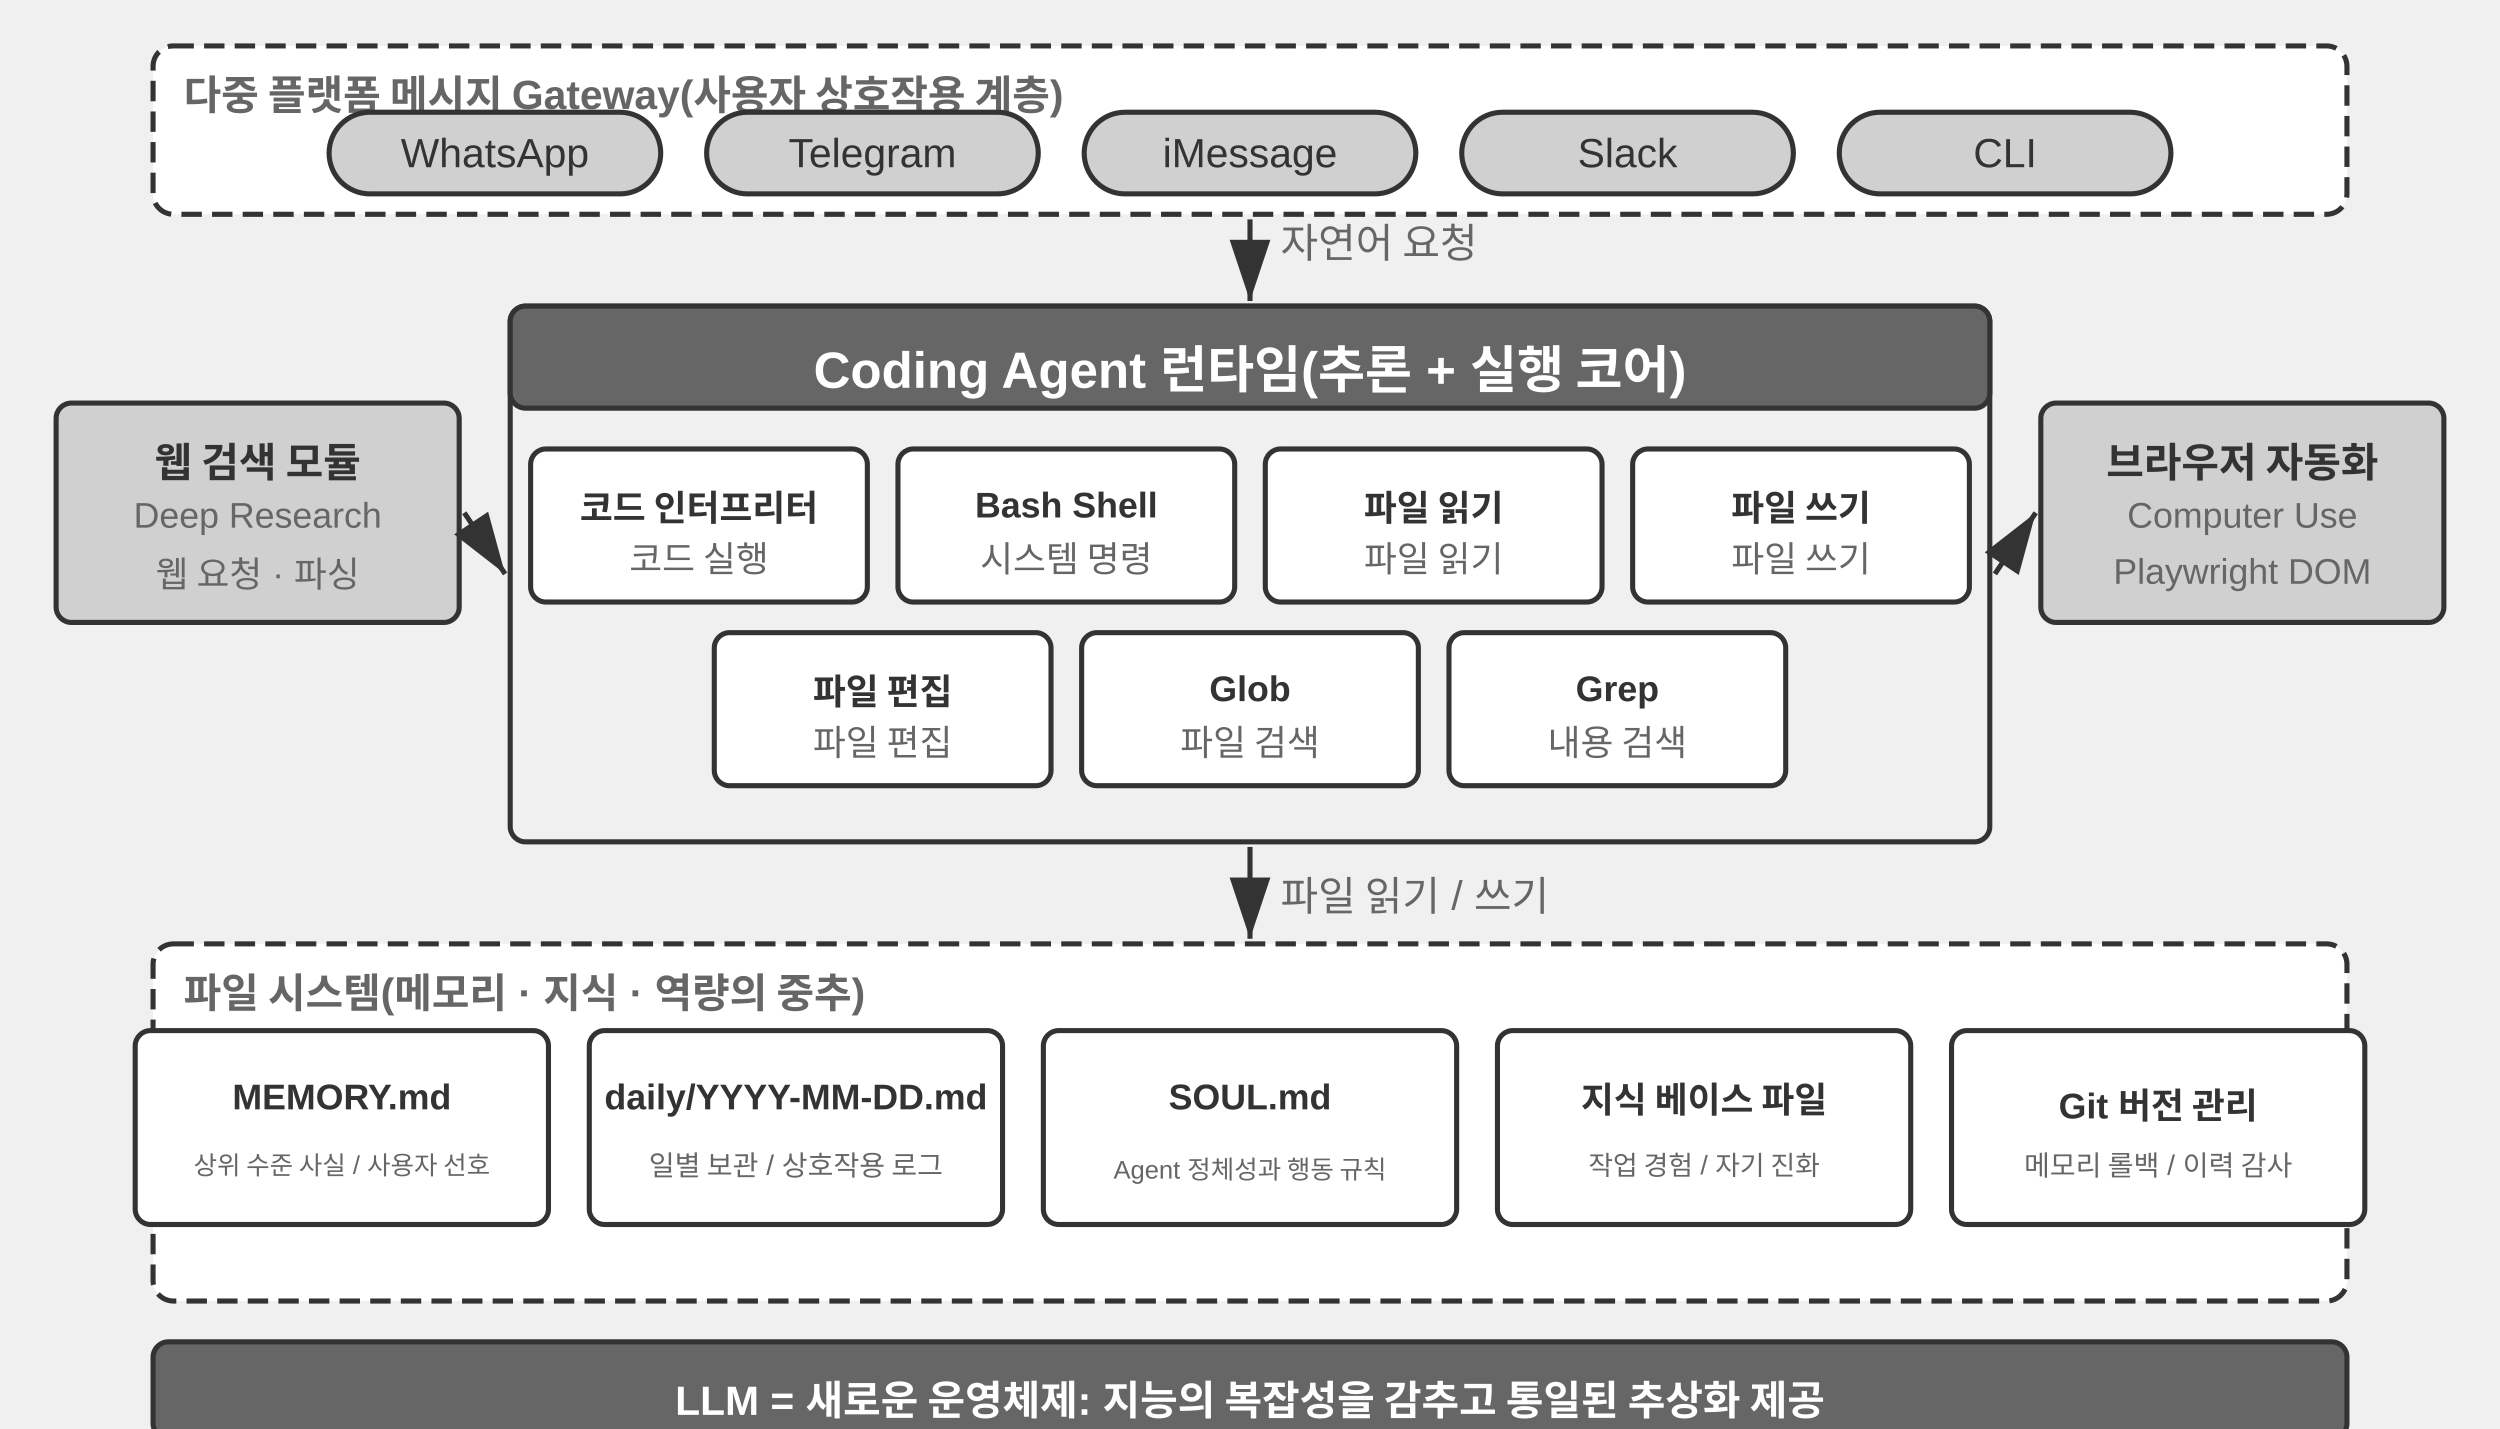
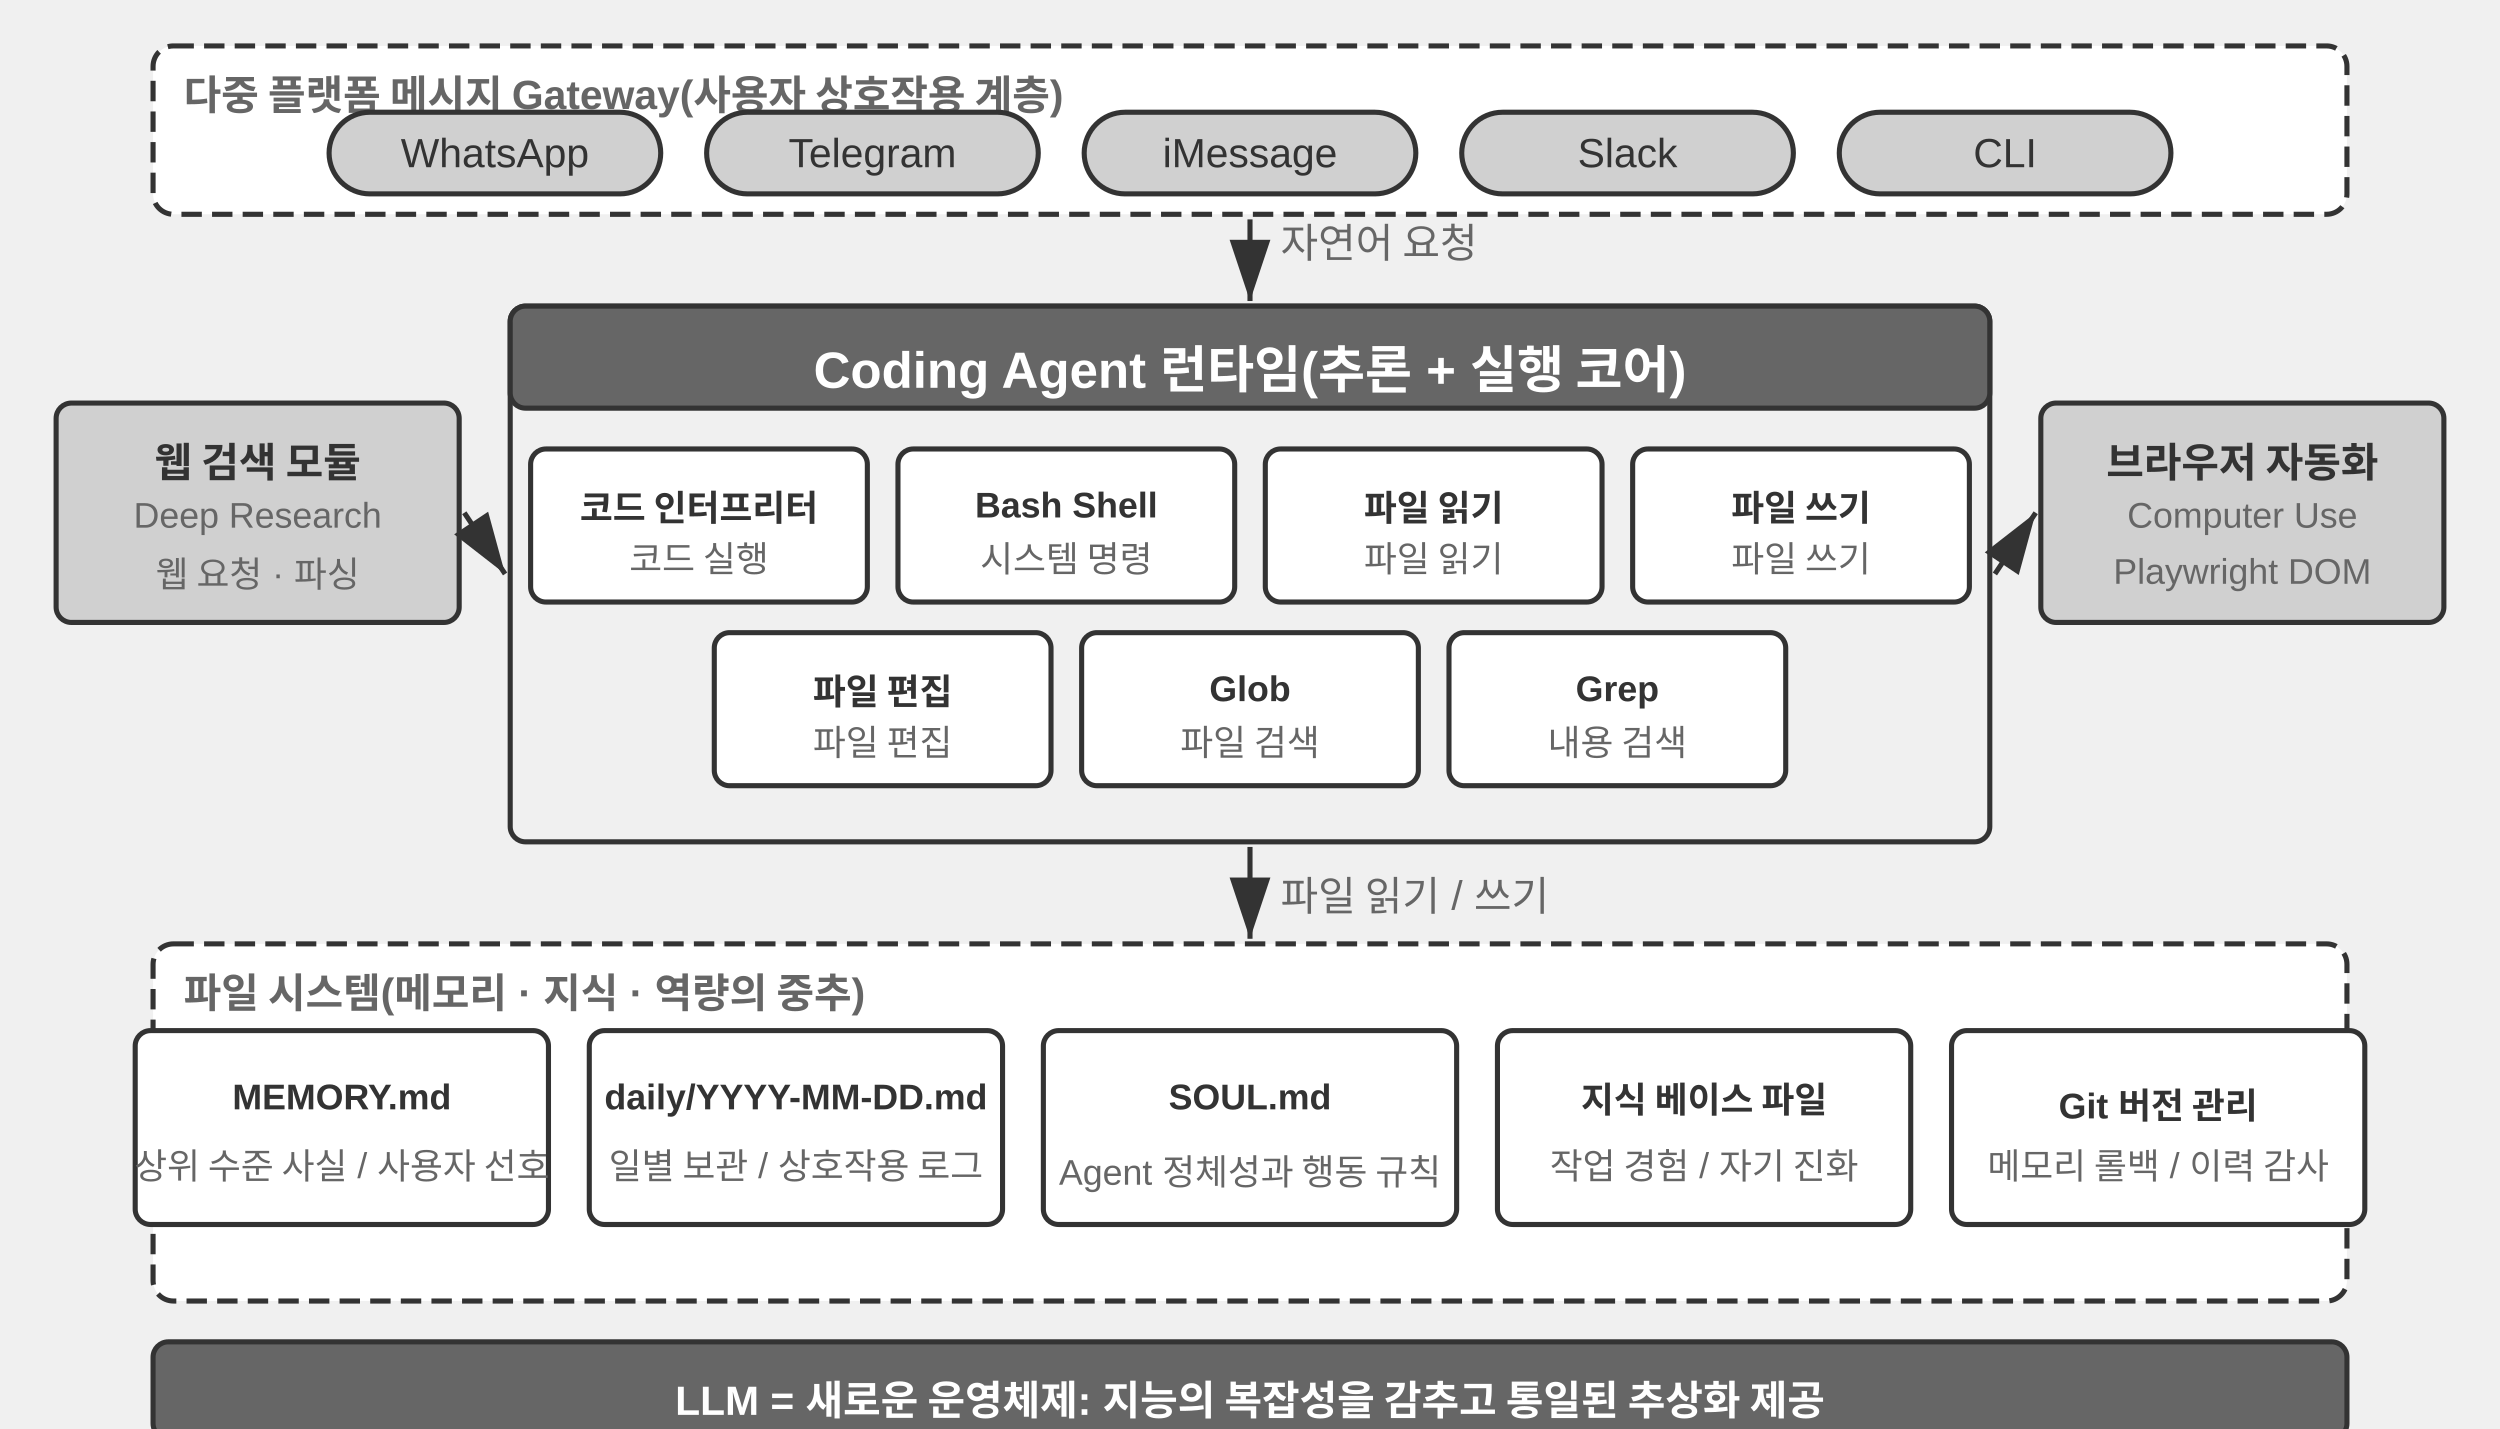
<svg xmlns="http://www.w3.org/2000/svg" viewBox="0 40 980 560" width="980" height="560" style="background:#ffffff">
  <defs>
    <marker id="ah" markerWidth="12" markerHeight="8" refX="12" refY="4" orient="auto">
      <polygon points="0 0, 12 4, 0 8" fill="#333333" />
    </marker>
    <marker id="ah-light" markerWidth="12" markerHeight="8" refX="12" refY="4" orient="auto">
      <polygon points="0 0, 12 4, 0 8" fill="#999999" />
    </marker>
  </defs>
  <rect x="60" y="58" width="860" height="66" rx="8" fill="#ffffff" stroke="#333333" stroke-width="2" stroke-dasharray="8,4" />
-   <text x="72" y="76" font-family="'Apple SD Gothic Neo', 'Malgun Gothic', Arial, sans-serif" font-size="16" fill="#666666" text-anchor="start" dominant-baseline="central" font-weight="bold">다중 플랫폼 메시지 Gateway(사용자 상호작용 계층)</text>
+   <text x="72" y="76" font-family="Arial, 'Helvetica Neue', Helvetica, 'PingFang SC', 'Microsoft YaHei', sans-serif" font-size="16" fill="#666666" text-anchor="start" dominant-baseline="central" font-weight="bold">다중 플랫폼 메시지 Gateway(사용자 상호작용 계층)</text>
  <rect x="129.0" y="84" width="130" height="32" rx="16" fill="#d0d0d0" stroke="#333333" stroke-width="2" />
-   <text x="194.0" y="100.0" font-family="'Apple SD Gothic Neo', 'Malgun Gothic', Arial, sans-serif" font-size="16" fill="#333333" text-anchor="middle" dominant-baseline="central" font-weight="normal">WhatsApp</text>
+   <text x="194.0" y="100.0" font-family="Arial, 'Helvetica Neue', Helvetica, 'PingFang SC', 'Microsoft YaHei', sans-serif" font-size="16" fill="#333333" text-anchor="middle" dominant-baseline="central" font-weight="normal">WhatsApp</text>
  <rect x="277.0" y="84" width="130" height="32" rx="16" fill="#d0d0d0" stroke="#333333" stroke-width="2" />
-   <text x="342.0" y="100.0" font-family="'Apple SD Gothic Neo', 'Malgun Gothic', Arial, sans-serif" font-size="16" fill="#333333" text-anchor="middle" dominant-baseline="central" font-weight="normal">Telegram</text>
+   <text x="342.0" y="100.0" font-family="Arial, 'Helvetica Neue', Helvetica, 'PingFang SC', 'Microsoft YaHei', sans-serif" font-size="16" fill="#333333" text-anchor="middle" dominant-baseline="central" font-weight="normal">Telegram</text>
  <rect x="425.0" y="84" width="130" height="32" rx="16" fill="#d0d0d0" stroke="#333333" stroke-width="2" />
-   <text x="490.0" y="100.0" font-family="'Apple SD Gothic Neo', 'Malgun Gothic', Arial, sans-serif" font-size="16" fill="#333333" text-anchor="middle" dominant-baseline="central" font-weight="normal">iMessage</text>
+   <text x="490.0" y="100.0" font-family="Arial, 'Helvetica Neue', Helvetica, 'PingFang SC', 'Microsoft YaHei', sans-serif" font-size="16" fill="#333333" text-anchor="middle" dominant-baseline="central" font-weight="normal">iMessage</text>
  <rect x="573.0" y="84" width="130" height="32" rx="16" fill="#d0d0d0" stroke="#333333" stroke-width="2" />
-   <text x="638.0" y="100.0" font-family="'Apple SD Gothic Neo', 'Malgun Gothic', Arial, sans-serif" font-size="16" fill="#333333" text-anchor="middle" dominant-baseline="central" font-weight="normal">Slack</text>
+   <text x="638.0" y="100.0" font-family="Arial, 'Helvetica Neue', Helvetica, 'PingFang SC', 'Microsoft YaHei', sans-serif" font-size="16" fill="#333333" text-anchor="middle" dominant-baseline="central" font-weight="normal">Slack</text>
  <rect x="721.0" y="84" width="130" height="32" rx="16" fill="#d0d0d0" stroke="#333333" stroke-width="2" />
-   <text x="786.0" y="100.0" font-family="'Apple SD Gothic Neo', 'Malgun Gothic', Arial, sans-serif" font-size="16" fill="#333333" text-anchor="middle" dominant-baseline="central" font-weight="normal">CLI</text>
+   <text x="786.0" y="100.0" font-family="Arial, 'Helvetica Neue', Helvetica, 'PingFang SC', 'Microsoft YaHei', sans-serif" font-size="16" fill="#333333" text-anchor="middle" dominant-baseline="central" font-weight="normal">CLI</text>
  <line x1="490.0" y1="126" x2="490.0" y2="158" stroke="#333333" stroke-width="2" marker-end="url(#ah)" />
-   <text x="502.0" y="134" font-family="'Apple SD Gothic Neo', 'Malgun Gothic', Arial, sans-serif" font-size="16" fill="#666666" text-anchor="start" dominant-baseline="central" font-weight="normal">자연어 요청</text>
+   <text x="502.0" y="134" font-family="Arial, 'Helvetica Neue', Helvetica, 'PingFang SC', 'Microsoft YaHei', sans-serif" font-size="16" fill="#666666" text-anchor="start" dominant-baseline="central" font-weight="normal">자연어 요청</text>
  <rect x="200" y="160" width="580" height="210" rx="6" fill="#f0f0f0" stroke="#333333" stroke-width="2" />
  <rect x="200" y="160" width="580" height="40" rx="6" fill="#666666" stroke="#333333" stroke-width="2" />
-   <text x="490.0" y="180" font-family="'Apple SD Gothic Neo', 'Malgun Gothic', Arial, sans-serif" font-size="20" fill="#ffffff" text-anchor="middle" dominant-baseline="central" font-weight="bold">Coding Agent 런타임(추론 + 실행 코어)</text>
+   <text x="490.0" y="180" font-family="Arial, 'Helvetica Neue', Helvetica, 'PingFang SC', 'Microsoft YaHei', sans-serif" font-size="20" fill="#ffffff" text-anchor="middle" dominant-baseline="central" font-weight="bold">Coding Agent 런타임(추론 + 실행 코어)</text>
  <rect x="208.0" y="216" width="132" height="60" rx="6" fill="#ffffff" stroke="#333333" stroke-width="2" />
-   <text x="274.0" y="238" font-family="'Apple SD Gothic Neo', 'Malgun Gothic', Arial, sans-serif" font-size="14" fill="#333333" text-anchor="middle" dominant-baseline="central" font-weight="bold">코드 인터프리터</text>
-   <text x="274.0" y="258" font-family="'Apple SD Gothic Neo', 'Malgun Gothic', Arial, sans-serif" font-size="14" fill="#666666" text-anchor="middle" dominant-baseline="central" font-weight="normal">코드 실행</text>
+   <text x="274.0" y="238" font-family="Arial, 'Helvetica Neue', Helvetica, 'PingFang SC', 'Microsoft YaHei', sans-serif" font-size="14" fill="#333333" text-anchor="middle" dominant-baseline="central" font-weight="bold">코드 인터프리터</text>
+   <text x="274.0" y="258" font-family="Arial, 'Helvetica Neue', Helvetica, 'PingFang SC', 'Microsoft YaHei', sans-serif" font-size="14" fill="#666666" text-anchor="middle" dominant-baseline="central" font-weight="normal">코드 실행</text>
  <rect x="352.0" y="216" width="132" height="60" rx="6" fill="#ffffff" stroke="#333333" stroke-width="2" />
-   <text x="418.0" y="238" font-family="'Apple SD Gothic Neo', 'Malgun Gothic', Arial, sans-serif" font-size="14" fill="#333333" text-anchor="middle" dominant-baseline="central" font-weight="bold">Bash Shell</text>
-   <text x="418.0" y="258" font-family="'Apple SD Gothic Neo', 'Malgun Gothic', Arial, sans-serif" font-size="14" fill="#666666" text-anchor="middle" dominant-baseline="central" font-weight="normal">시스템 명령</text>
+   <text x="418.0" y="238" font-family="Arial, 'Helvetica Neue', Helvetica, 'PingFang SC', 'Microsoft YaHei', sans-serif" font-size="14" fill="#333333" text-anchor="middle" dominant-baseline="central" font-weight="bold">Bash Shell</text>
+   <text x="418.0" y="258" font-family="Arial, 'Helvetica Neue', Helvetica, 'PingFang SC', 'Microsoft YaHei', sans-serif" font-size="14" fill="#666666" text-anchor="middle" dominant-baseline="central" font-weight="normal">시스템 명령</text>
  <rect x="496.0" y="216" width="132" height="60" rx="6" fill="#ffffff" stroke="#333333" stroke-width="2" />
-   <text x="562.0" y="238" font-family="'Apple SD Gothic Neo', 'Malgun Gothic', Arial, sans-serif" font-size="14" fill="#333333" text-anchor="middle" dominant-baseline="central" font-weight="bold">파일 읽기</text>
-   <text x="562.0" y="258" font-family="'Apple SD Gothic Neo', 'Malgun Gothic', Arial, sans-serif" font-size="14" fill="#666666" text-anchor="middle" dominant-baseline="central" font-weight="normal">파일 읽기</text>
+   <text x="562.0" y="238" font-family="Arial, 'Helvetica Neue', Helvetica, 'PingFang SC', 'Microsoft YaHei', sans-serif" font-size="14" fill="#333333" text-anchor="middle" dominant-baseline="central" font-weight="bold">파일 읽기</text>
+   <text x="562.0" y="258" font-family="Arial, 'Helvetica Neue', Helvetica, 'PingFang SC', 'Microsoft YaHei', sans-serif" font-size="14" fill="#666666" text-anchor="middle" dominant-baseline="central" font-weight="normal">파일 읽기</text>
  <rect x="640.0" y="216" width="132" height="60" rx="6" fill="#ffffff" stroke="#333333" stroke-width="2" />
-   <text x="706.0" y="238" font-family="'Apple SD Gothic Neo', 'Malgun Gothic', Arial, sans-serif" font-size="14" fill="#333333" text-anchor="middle" dominant-baseline="central" font-weight="bold">파일 쓰기</text>
-   <text x="706.0" y="258" font-family="'Apple SD Gothic Neo', 'Malgun Gothic', Arial, sans-serif" font-size="14" fill="#666666" text-anchor="middle" dominant-baseline="central" font-weight="normal">파일 쓰기</text>
+   <text x="706.0" y="238" font-family="Arial, 'Helvetica Neue', Helvetica, 'PingFang SC', 'Microsoft YaHei', sans-serif" font-size="14" fill="#333333" text-anchor="middle" dominant-baseline="central" font-weight="bold">파일 쓰기</text>
+   <text x="706.0" y="258" font-family="Arial, 'Helvetica Neue', Helvetica, 'PingFang SC', 'Microsoft YaHei', sans-serif" font-size="14" fill="#666666" text-anchor="middle" dominant-baseline="central" font-weight="normal">파일 쓰기</text>
  <rect x="280.0" y="288" width="132" height="60" rx="6" fill="#ffffff" stroke="#333333" stroke-width="2" />
-   <text x="346.0" y="310" font-family="'Apple SD Gothic Neo', 'Malgun Gothic', Arial, sans-serif" font-size="14" fill="#333333" text-anchor="middle" dominant-baseline="central" font-weight="bold">파일 편집</text>
-   <text x="346.0" y="330" font-family="'Apple SD Gothic Neo', 'Malgun Gothic', Arial, sans-serif" font-size="14" fill="#666666" text-anchor="middle" dominant-baseline="central" font-weight="normal">파일 편집</text>
+   <text x="346.0" y="310" font-family="Arial, 'Helvetica Neue', Helvetica, 'PingFang SC', 'Microsoft YaHei', sans-serif" font-size="14" fill="#333333" text-anchor="middle" dominant-baseline="central" font-weight="bold">파일 편집</text>
+   <text x="346.0" y="330" font-family="Arial, 'Helvetica Neue', Helvetica, 'PingFang SC', 'Microsoft YaHei', sans-serif" font-size="14" fill="#666666" text-anchor="middle" dominant-baseline="central" font-weight="normal">파일 편집</text>
  <rect x="424.0" y="288" width="132" height="60" rx="6" fill="#ffffff" stroke="#333333" stroke-width="2" />
-   <text x="490.0" y="310" font-family="'Apple SD Gothic Neo', 'Malgun Gothic', Arial, sans-serif" font-size="14" fill="#333333" text-anchor="middle" dominant-baseline="central" font-weight="bold">Glob</text>
-   <text x="490.0" y="330" font-family="'Apple SD Gothic Neo', 'Malgun Gothic', Arial, sans-serif" font-size="14" fill="#666666" text-anchor="middle" dominant-baseline="central" font-weight="normal">파일 검색</text>
+   <text x="490.0" y="310" font-family="Arial, 'Helvetica Neue', Helvetica, 'PingFang SC', 'Microsoft YaHei', sans-serif" font-size="14" fill="#333333" text-anchor="middle" dominant-baseline="central" font-weight="bold">Glob</text>
+   <text x="490.0" y="330" font-family="Arial, 'Helvetica Neue', Helvetica, 'PingFang SC', 'Microsoft YaHei', sans-serif" font-size="14" fill="#666666" text-anchor="middle" dominant-baseline="central" font-weight="normal">파일 검색</text>
  <rect x="568.0" y="288" width="132" height="60" rx="6" fill="#ffffff" stroke="#333333" stroke-width="2" />
-   <text x="634.0" y="310" font-family="'Apple SD Gothic Neo', 'Malgun Gothic', Arial, sans-serif" font-size="14" fill="#333333" text-anchor="middle" dominant-baseline="central" font-weight="bold">Grep</text>
-   <text x="634.0" y="330" font-family="'Apple SD Gothic Neo', 'Malgun Gothic', Arial, sans-serif" font-size="14" fill="#666666" text-anchor="middle" dominant-baseline="central" font-weight="normal">내용 검색</text>
+   <text x="634.0" y="310" font-family="Arial, 'Helvetica Neue', Helvetica, 'PingFang SC', 'Microsoft YaHei', sans-serif" font-size="14" fill="#333333" text-anchor="middle" dominant-baseline="central" font-weight="bold">Grep</text>
+   <text x="634.0" y="330" font-family="Arial, 'Helvetica Neue', Helvetica, 'PingFang SC', 'Microsoft YaHei', sans-serif" font-size="14" fill="#666666" text-anchor="middle" dominant-baseline="central" font-weight="normal">내용 검색</text>
  <rect x="22" y="198" width="158" height="86" rx="6" fill="#d0d0d0" stroke="#333333" stroke-width="2" />
-   <text x="101.0" y="220" font-family="'Apple SD Gothic Neo', 'Malgun Gothic', Arial, sans-serif" font-size="16" fill="#333333" text-anchor="middle" dominant-baseline="central" font-weight="bold">웹 검색 모듈</text>
-   <text x="101.0" y="242" font-family="'Apple SD Gothic Neo', 'Malgun Gothic', Arial, sans-serif" font-size="14" fill="#666666" text-anchor="middle" dominant-baseline="central" font-weight="normal">Deep Research</text>
-   <text x="101.0" y="264" font-family="'Apple SD Gothic Neo', 'Malgun Gothic', Arial, sans-serif" font-size="14" fill="#666666" text-anchor="middle" dominant-baseline="central" font-weight="normal">웹 요청 · 파싱</text>
+   <text x="101.0" y="220" font-family="Arial, 'Helvetica Neue', Helvetica, 'PingFang SC', 'Microsoft YaHei', sans-serif" font-size="16" fill="#333333" text-anchor="middle" dominant-baseline="central" font-weight="bold">웹 검색 모듈</text>
+   <text x="101.0" y="242" font-family="Arial, 'Helvetica Neue', Helvetica, 'PingFang SC', 'Microsoft YaHei', sans-serif" font-size="14" fill="#666666" text-anchor="middle" dominant-baseline="central" font-weight="normal">Deep Research</text>
+   <text x="101.0" y="264" font-family="Arial, 'Helvetica Neue', Helvetica, 'PingFang SC', 'Microsoft YaHei', sans-serif" font-size="14" fill="#666666" text-anchor="middle" dominant-baseline="central" font-weight="normal">웹 요청 · 파싱</text>
  <line x1="182" y1="241.0" x2="198" y2="265.0" stroke="#333333" stroke-width="2" marker-end="url(#ah)" />
  <rect x="800" y="198" width="158" height="86" rx="6" fill="#d0d0d0" stroke="#333333" stroke-width="2" />
-   <text x="879.0" y="220" font-family="'Apple SD Gothic Neo', 'Malgun Gothic', Arial, sans-serif" font-size="16" fill="#333333" text-anchor="middle" dominant-baseline="central" font-weight="bold">브라우저 자동화</text>
-   <text x="879.0" y="242" font-family="'Apple SD Gothic Neo', 'Malgun Gothic', Arial, sans-serif" font-size="14" fill="#666666" text-anchor="middle" dominant-baseline="central" font-weight="normal">Computer Use</text>
-   <text x="879.0" y="264" font-family="'Apple SD Gothic Neo', 'Malgun Gothic', Arial, sans-serif" font-size="14" fill="#666666" text-anchor="middle" dominant-baseline="central" font-weight="normal">Playwright DOM</text>
+   <text x="879.0" y="220" font-family="Arial, 'Helvetica Neue', Helvetica, 'PingFang SC', 'Microsoft YaHei', sans-serif" font-size="16" fill="#333333" text-anchor="middle" dominant-baseline="central" font-weight="bold">브라우저 자동화</text>
+   <text x="879.0" y="242" font-family="Arial, 'Helvetica Neue', Helvetica, 'PingFang SC', 'Microsoft YaHei', sans-serif" font-size="14" fill="#666666" text-anchor="middle" dominant-baseline="central" font-weight="normal">Computer Use</text>
+   <text x="879.0" y="264" font-family="Arial, 'Helvetica Neue', Helvetica, 'PingFang SC', 'Microsoft YaHei', sans-serif" font-size="14" fill="#666666" text-anchor="middle" dominant-baseline="central" font-weight="normal">Playwright DOM</text>
  <line x1="782" y1="265.0" x2="798" y2="241.0" stroke="#333333" stroke-width="2" marker-end="url(#ah)" />
  <line x1="490.0" y1="372" x2="490.0" y2="408" stroke="#333333" stroke-width="2" marker-end="url(#ah)" />
-   <text x="502.0" y="390" font-family="'Apple SD Gothic Neo', 'Malgun Gothic', Arial, sans-serif" font-size="16" fill="#666666" text-anchor="start" dominant-baseline="central" font-weight="normal">파일 읽기 / 쓰기</text>
+   <text x="502.0" y="390" font-family="Arial, 'Helvetica Neue', Helvetica, 'PingFang SC', 'Microsoft YaHei', sans-serif" font-size="16" fill="#666666" text-anchor="start" dominant-baseline="central" font-weight="normal">파일 읽기 / 쓰기</text>
  <rect x="60" y="410" width="860" height="140" rx="8" fill="#ffffff" stroke="#333333" stroke-width="2" stroke-dasharray="8,4" />
-   <text x="72" y="428" font-family="'Apple SD Gothic Neo', 'Malgun Gothic', Arial, sans-serif" font-size="16" fill="#666666" text-anchor="start" dominant-baseline="central" font-weight="bold">파일 시스템(메모리 · 지식 · 역량의 중추)</text>
+   <text x="72" y="428" font-family="Arial, 'Helvetica Neue', Helvetica, 'PingFang SC', 'Microsoft YaHei', sans-serif" font-size="16" fill="#666666" text-anchor="start" dominant-baseline="central" font-weight="bold">파일 시스템(메모리 · 지식 · 역량의 중추)</text>
  <rect x="53.0" y="444" width="162" height="76" rx="6" fill="#ffffff" stroke="#333333" stroke-width="2" />
-   <text x="134.0" y="470" font-family="'Apple SD Gothic Neo', 'Malgun Gothic', Arial, sans-serif" font-size="14" fill="#333333" text-anchor="middle" dominant-baseline="central" font-weight="bold">MEMORY.md</text>
-   <text x="134.0" y="496" font-family="'Apple SD Gothic Neo', 'Malgun Gothic', Arial, sans-serif" font-size="10" fill="#666666" text-anchor="middle" dominant-baseline="central" font-weight="normal">상위 수준 사실 / 사용자 선호</text>
+   <text x="134.0" y="470" font-family="Arial, 'Helvetica Neue', Helvetica, 'PingFang SC', 'Microsoft YaHei', sans-serif" font-size="14" fill="#333333" text-anchor="middle" dominant-baseline="central" font-weight="bold">MEMORY.md</text>
+   <text x="134.0" y="496" font-family="Arial, 'Helvetica Neue', Helvetica, 'PingFang SC', 'Microsoft YaHei', sans-serif" font-size="14" fill="#666666" text-anchor="middle" dominant-baseline="central" font-weight="normal">상위 수준 사실 / 사용자 선호</text>
  <rect x="231.0" y="444" width="162" height="76" rx="6" fill="#ffffff" stroke="#333333" stroke-width="2" />
-   <text x="312.0" y="470" font-family="'Apple SD Gothic Neo', 'Malgun Gothic', Arial, sans-serif" font-size="14" fill="#333333" text-anchor="middle" dominant-baseline="central" font-weight="bold">daily/YYYY-MM-DD.md</text>
-   <text x="312.0" y="496" font-family="'Apple SD Gothic Neo', 'Malgun Gothic', Arial, sans-serif" font-size="11" fill="#666666" text-anchor="middle" dominant-baseline="central" font-weight="normal">일별 보관 / 상호작용 로그</text>
+   <text x="312.0" y="470" font-family="Arial, 'Helvetica Neue', Helvetica, 'PingFang SC', 'Microsoft YaHei', sans-serif" font-size="14" fill="#333333" text-anchor="middle" dominant-baseline="central" font-weight="bold">daily/YYYY-MM-DD.md</text>
+   <text x="312.0" y="496" font-family="Arial, 'Helvetica Neue', Helvetica, 'PingFang SC', 'Microsoft YaHei', sans-serif" font-size="14" fill="#666666" text-anchor="middle" dominant-baseline="central" font-weight="normal">일별 보관 / 상호작용 로그</text>
  <rect x="409.0" y="444" width="162" height="76" rx="6" fill="#ffffff" stroke="#333333" stroke-width="2" />
-   <text x="490.0" y="470" font-family="'Apple SD Gothic Neo', 'Malgun Gothic', Arial, sans-serif" font-size="14" fill="#333333" text-anchor="middle" dominant-baseline="central" font-weight="bold">SOUL.md</text>
-   <text x="490.0" y="496" font-family="'Apple SD Gothic Neo', 'Malgun Gothic', Arial, sans-serif" font-size="10" fill="#666666" text-anchor="middle" dominant-baseline="central" font-weight="normal">Agent 정체성과 행동 규칙</text>
+   <text x="490.0" y="470" font-family="Arial, 'Helvetica Neue', Helvetica, 'PingFang SC', 'Microsoft YaHei', sans-serif" font-size="14" fill="#333333" text-anchor="middle" dominant-baseline="central" font-weight="bold">SOUL.md</text>
+   <text x="490.0" y="496" font-family="Arial, 'Helvetica Neue', Helvetica, 'PingFang SC', 'Microsoft YaHei', sans-serif" font-size="14" fill="#666666" text-anchor="middle" dominant-baseline="central" font-weight="normal">Agent 정체성과 행동 규칙</text>
  <rect x="587.0" y="444" width="162" height="76" rx="6" fill="#ffffff" stroke="#333333" stroke-width="2" />
-   <text x="668.0" y="470" font-family="'Apple SD Gothic Neo', 'Malgun Gothic', Arial, sans-serif" font-size="14" fill="#333333" text-anchor="middle" dominant-baseline="central" font-weight="bold">지식 베이스 파일</text>
-   <text x="668.0" y="496" font-family="'Apple SD Gothic Neo', 'Malgun Gothic', Arial, sans-serif" font-size="10.5" fill="#666666" text-anchor="middle" dominant-baseline="central" font-weight="normal">작업 경험 / 자기 진화</text>
+   <text x="668.0" y="470" font-family="Arial, 'Helvetica Neue', Helvetica, 'PingFang SC', 'Microsoft YaHei', sans-serif" font-size="14" fill="#333333" text-anchor="middle" dominant-baseline="central" font-weight="bold">지식 베이스 파일</text>
+   <text x="668.0" y="496" font-family="Arial, 'Helvetica Neue', Helvetica, 'PingFang SC', 'Microsoft YaHei', sans-serif" font-size="14" fill="#666666" text-anchor="middle" dominant-baseline="central" font-weight="normal">작업 경험 / 자기 진화</text>
  <rect x="765.0" y="444" width="162" height="76" rx="6" fill="#ffffff" stroke="#333333" stroke-width="2" />
-   <text x="846.0" y="470" font-family="'Apple SD Gothic Neo', 'Malgun Gothic', Arial, sans-serif" font-size="14" fill="#333333" text-anchor="middle" dominant-baseline="central" font-weight="bold">Git 버전 관리</text>
-   <text x="846.0" y="496" font-family="'Apple SD Gothic Neo', 'Malgun Gothic', Arial, sans-serif" font-size="11" fill="#666666" text-anchor="middle" dominant-baseline="central" font-weight="normal">메모리 롤백 / 이력 감사</text>
+   <text x="846.0" y="470" font-family="Arial, 'Helvetica Neue', Helvetica, 'PingFang SC', 'Microsoft YaHei', sans-serif" font-size="14" fill="#333333" text-anchor="middle" dominant-baseline="central" font-weight="bold">Git 버전 관리</text>
+   <text x="846.0" y="496" font-family="Arial, 'Helvetica Neue', Helvetica, 'PingFang SC', 'Microsoft YaHei', sans-serif" font-size="14" fill="#666666" text-anchor="middle" dominant-baseline="central" font-weight="normal">메모리 롤백 / 이력 감사</text>
  <rect x="60" y="566" width="860" height="38" rx="6" fill="#666666" stroke="#333333" stroke-width="2" />
-   <text x="490.0" y="585" font-family="'Apple SD Gothic Neo', 'Malgun Gothic', Arial, sans-serif" font-size="16" fill="#ffffff" text-anchor="middle" dominant-baseline="central" font-weight="bold">LLM = 새로운 운영체제: 지능의 복잡성을 감추고 통일된 추상화 제공</text>
+   <text x="490.0" y="585" font-family="Arial, 'Helvetica Neue', Helvetica, 'PingFang SC', 'Microsoft YaHei', sans-serif" font-size="16" fill="#ffffff" text-anchor="middle" dominant-baseline="central" font-weight="bold">LLM = 새로운 운영체제: 지능의 복잡성을 감추고 통일된 추상화 제공</text>
</svg>
